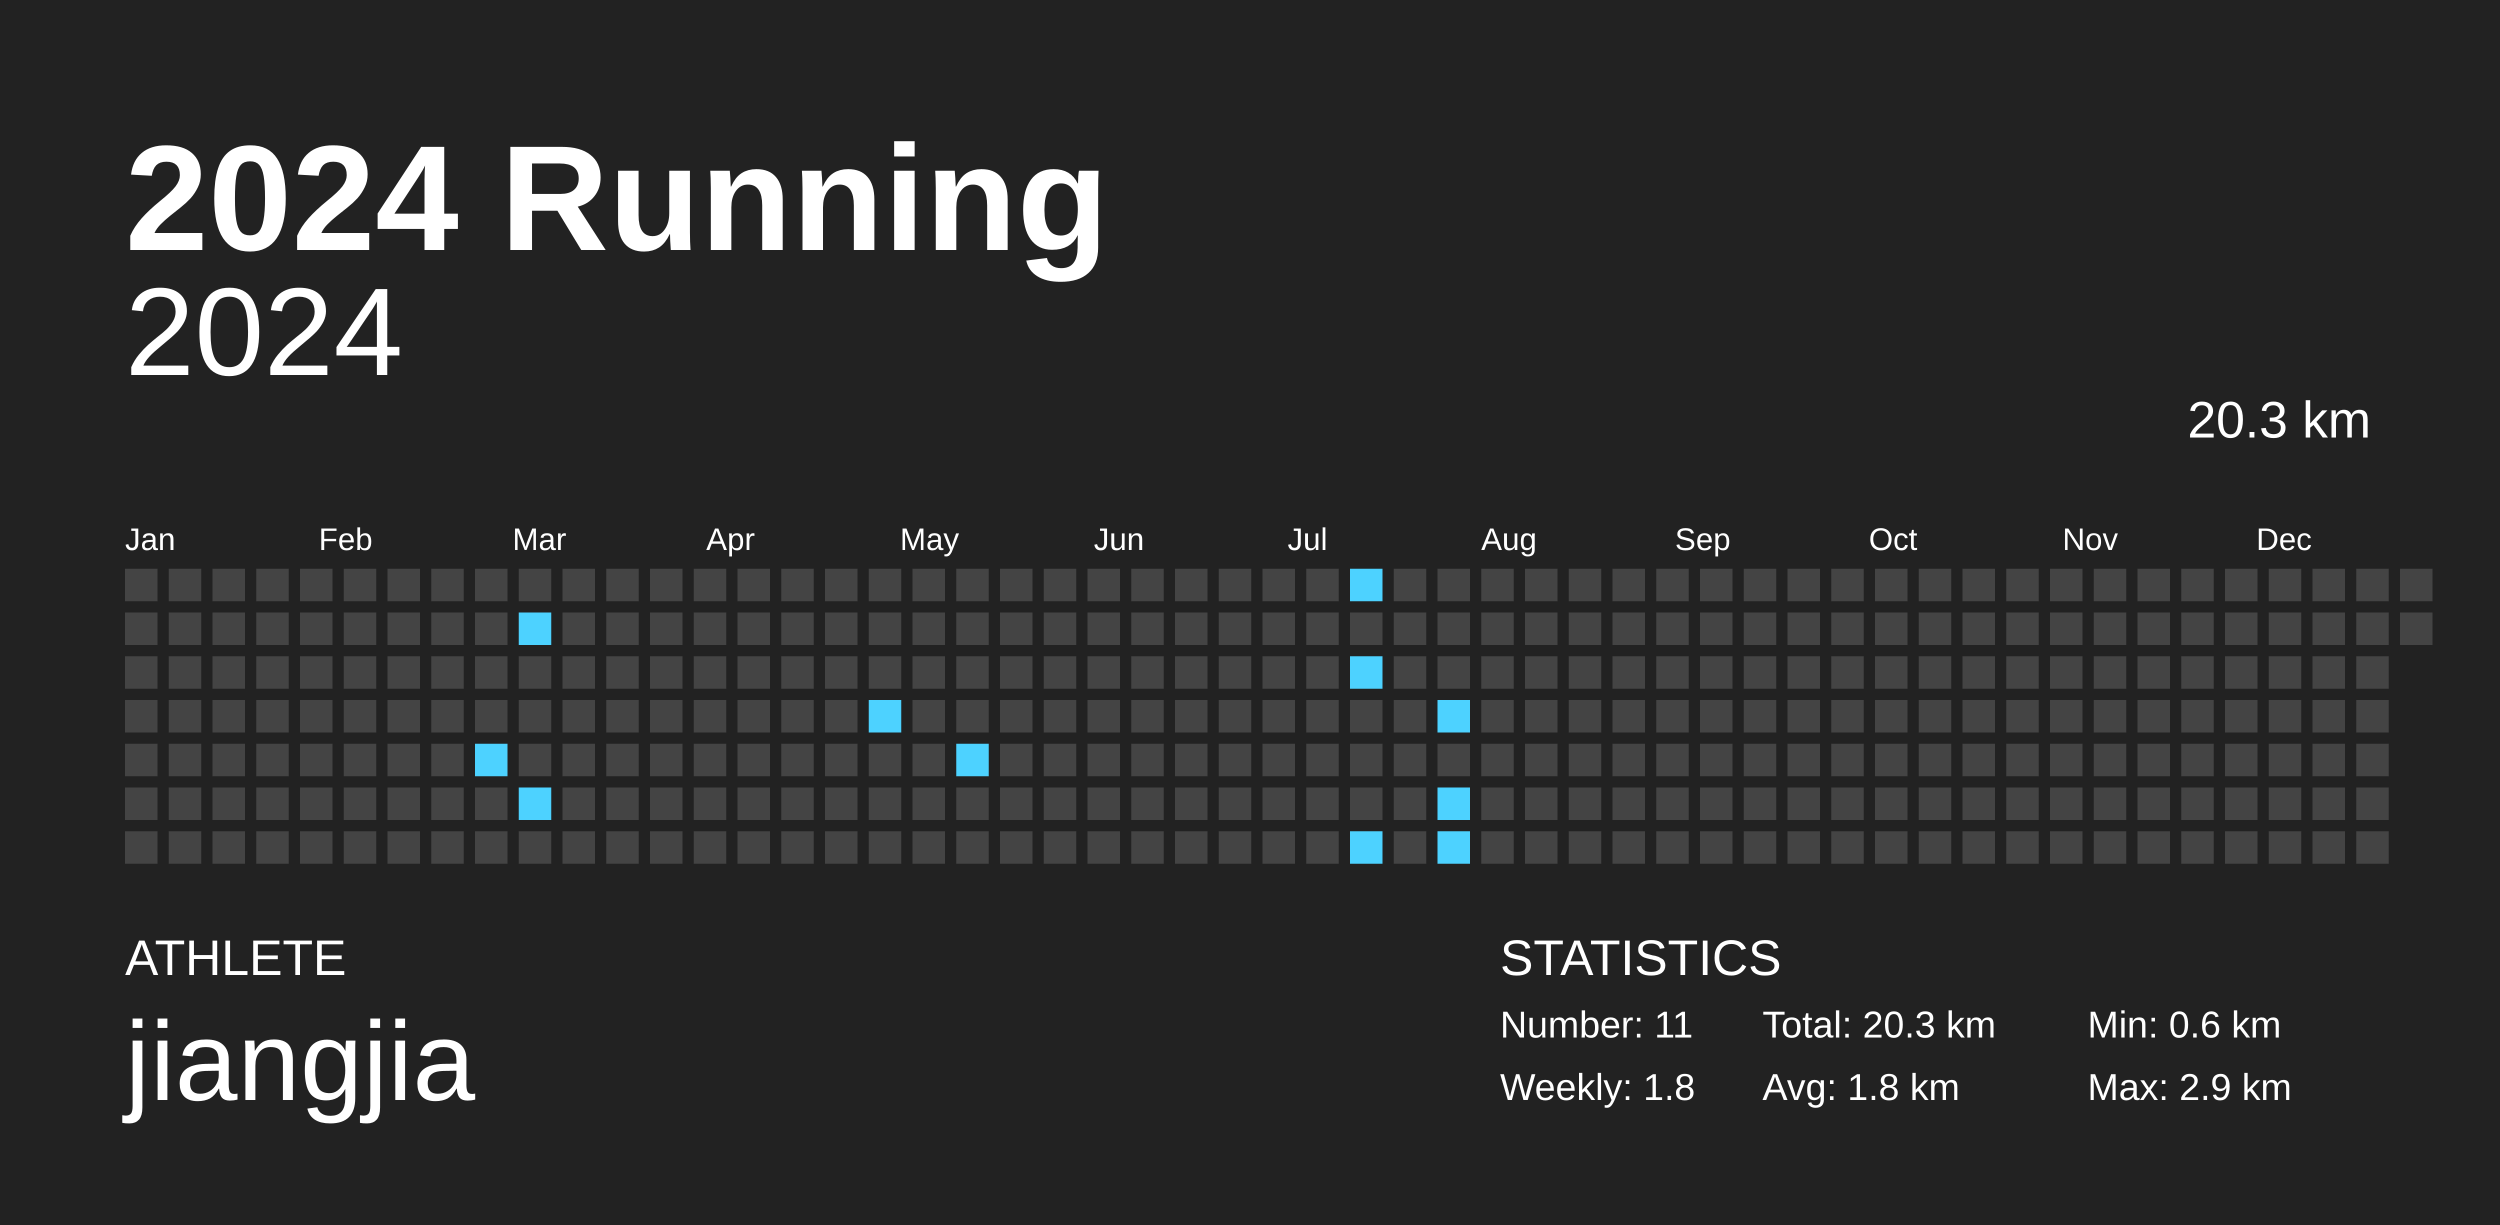
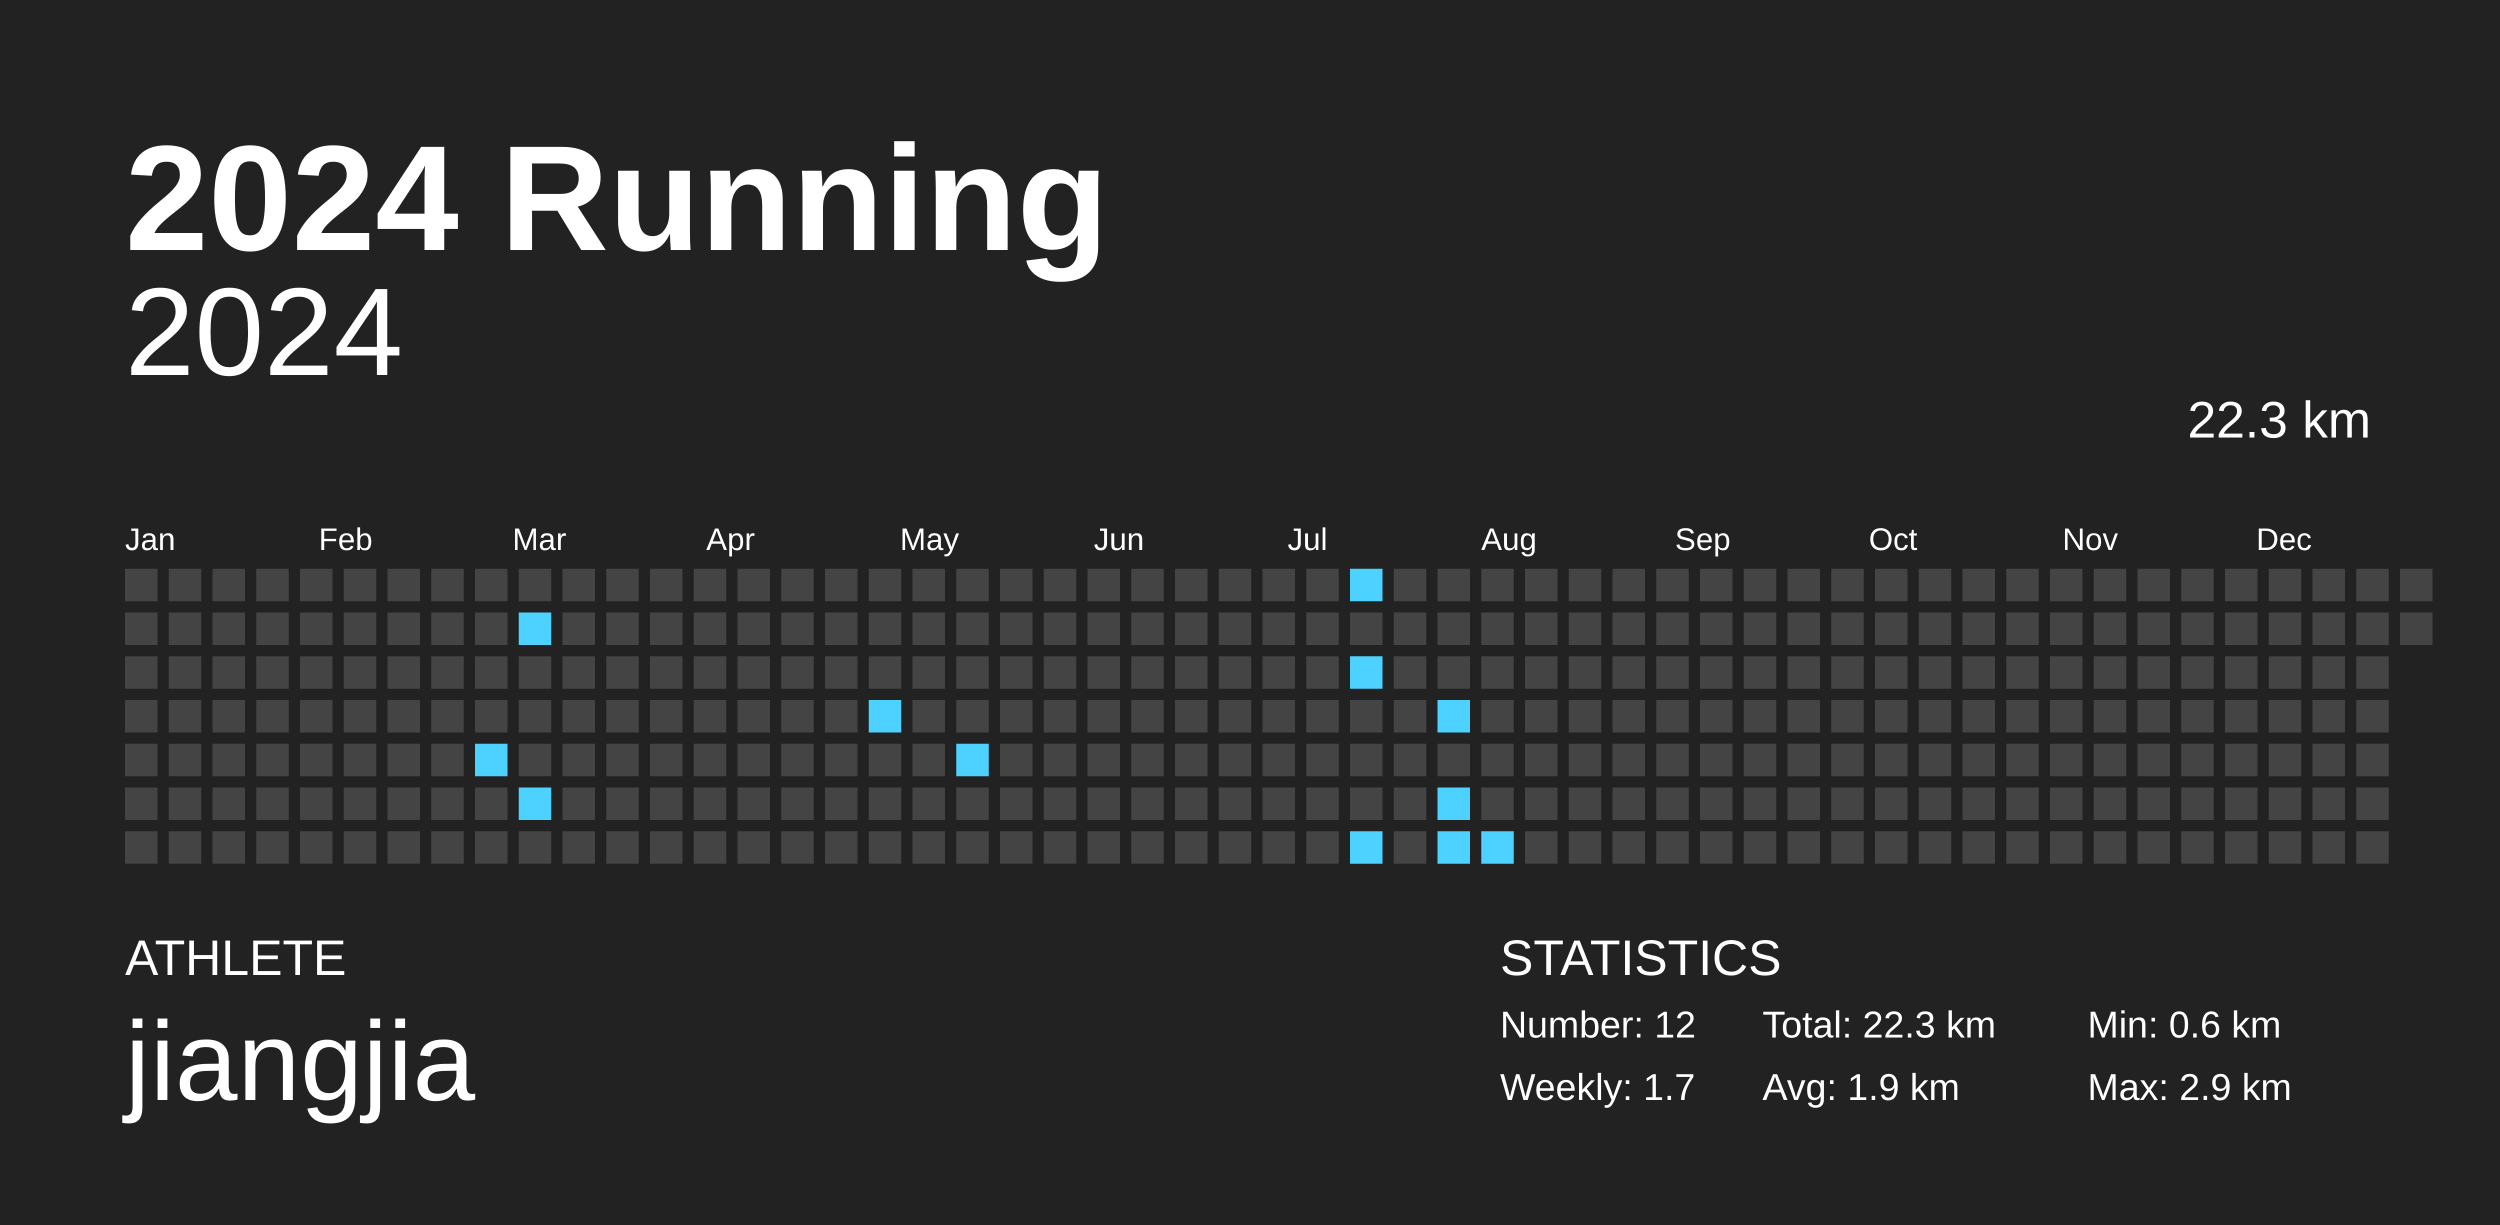
<svg xmlns="http://www.w3.org/2000/svg" baseProfile="full" height="98mm" version="1.1" viewBox="0,0,200,98" width="200mm">
  <defs />
  <rect fill="#222222" height="98" width="200" x="0" y="0" />
  <text fill="#FFFFFF" style="font-size:12px; font-family:Arial; font-weight:bold;" x="10" y="20">2024 Running</text>
  <text fill="#FFFFFF" style="font-size:4px; font-family:Arial" x="10" y="78">ATHLETE</text>
  <text fill="#FFFFFF" style="font-size:9px; font-family:Arial" x="10" y="88">jiangjia</text>
  <text fill="#FFFFFF" style="font-size:4px; font-family:Arial" x="120" y="78">STATISTICS</text>
-   <text fill="#FFFFFF" style="font-size:3px; font-family:Arial" x="120" y="83">Number: 11</text>
-   <text fill="#FFFFFF" style="font-size:3px; font-family:Arial" x="120" y="88">Weekly: 1.8</text>
-   <text fill="#FFFFFF" style="font-size:3px; font-family:Arial" x="141" y="83">Total: 20.3 km</text>
-   <text fill="#FFFFFF" style="font-size:3px; font-family:Arial" x="141" y="88">Avg: 1.8 km</text>
+   <text fill="#FFFFFF" style="font-size:3px; font-family:Arial" x="120" y="83">Number: 12</text>
+   <text fill="#FFFFFF" style="font-size:3px; font-family:Arial" x="120" y="88">Weekly: 1.7</text>
+   <text fill="#FFFFFF" style="font-size:3px; font-family:Arial" x="141" y="83">Total: 22.3 km</text>
+   <text fill="#FFFFFF" style="font-size:3px; font-family:Arial" x="141" y="88">Avg: 1.9 km</text>
  <text fill="#FFFFFF" style="font-size:3px; font-family:Arial" x="167" y="83">Min: 0.6 km</text>
  <text fill="#FFFFFF" style="font-size:3px; font-family:Arial" x="167" y="88">Max: 2.9 km</text>
  <text alignment-baseline="hanging" fill="#FFFFFF" style="font-size:10.0px; font-family:Arial;" x="10" y="30">2024</text>
-   <text alignment-baseline="hanging" fill="#FFFFFF" style="font-size:4.125px; font-family:Arial;" x="175" y="35">20.3 km</text>
+   <text alignment-baseline="hanging" fill="#FFFFFF" style="font-size:4.125px; font-family:Arial;" x="175" y="35">22.3 km</text>
  <text fill="#FFFFFF" style="font-size:2.5px; font-family:Arial" x="10.0" y="44">Jan</text>
  <text fill="#FFFFFF" style="font-size:2.5px; font-family:Arial" x="25.5" y="44">Feb</text>
  <text fill="#FFFFFF" style="font-size:2.5px; font-family:Arial" x="41.0" y="44">Mar</text>
  <text fill="#FFFFFF" style="font-size:2.5px; font-family:Arial" x="56.5" y="44">Apr</text>
  <text fill="#FFFFFF" style="font-size:2.5px; font-family:Arial" x="72.0" y="44">May</text>
  <text fill="#FFFFFF" style="font-size:2.5px; font-family:Arial" x="87.5" y="44">Jun</text>
  <text fill="#FFFFFF" style="font-size:2.5px; font-family:Arial" x="103.0" y="44">Jul</text>
  <text fill="#FFFFFF" style="font-size:2.5px; font-family:Arial" x="118.5" y="44">Aug</text>
  <text fill="#FFFFFF" style="font-size:2.5px; font-family:Arial" x="134.0" y="44">Sep</text>
  <text fill="#FFFFFF" style="font-size:2.5px; font-family:Arial" x="149.5" y="44">Oct</text>
  <text fill="#FFFFFF" style="font-size:2.5px; font-family:Arial" x="165.0" y="44">Nov</text>
  <text fill="#FFFFFF" style="font-size:2.5px; font-family:Arial" x="180.5" y="44">Dec</text>
  <rect fill="#444444" height="2.6" width="2.6" x="10.0" y="45.5" />
  <rect fill="#444444" height="2.6" width="2.6" x="10.0" y="49.0" />
  <rect fill="#444444" height="2.6" width="2.6" x="10.0" y="52.5" />
  <rect fill="#444444" height="2.6" width="2.6" x="10.0" y="56.0" />
  <rect fill="#444444" height="2.6" width="2.6" x="10.0" y="59.5" />
  <rect fill="#444444" height="2.6" width="2.6" x="10.0" y="63.0" />
  <rect fill="#444444" height="2.6" width="2.6" x="10.0" y="66.5" />
  <rect fill="#444444" height="2.6" width="2.6" x="13.5" y="45.5" />
  <rect fill="#444444" height="2.6" width="2.6" x="13.5" y="49.0" />
  <rect fill="#444444" height="2.6" width="2.6" x="13.5" y="52.5" />
  <rect fill="#444444" height="2.6" width="2.6" x="13.5" y="56.0" />
  <rect fill="#444444" height="2.6" width="2.6" x="13.5" y="59.5" />
  <rect fill="#444444" height="2.6" width="2.6" x="13.5" y="63.0" />
  <rect fill="#444444" height="2.6" width="2.6" x="13.5" y="66.5" />
  <rect fill="#444444" height="2.6" width="2.6" x="17.0" y="45.5" />
  <rect fill="#444444" height="2.6" width="2.6" x="17.0" y="49.0" />
  <rect fill="#444444" height="2.6" width="2.6" x="17.0" y="52.5" />
  <rect fill="#444444" height="2.6" width="2.6" x="17.0" y="56.0" />
  <rect fill="#444444" height="2.6" width="2.6" x="17.0" y="59.5" />
  <rect fill="#444444" height="2.6" width="2.6" x="17.0" y="63.0" />
  <rect fill="#444444" height="2.6" width="2.6" x="17.0" y="66.5" />
  <rect fill="#444444" height="2.6" width="2.6" x="20.5" y="45.5" />
  <rect fill="#444444" height="2.6" width="2.6" x="20.5" y="49.0" />
  <rect fill="#444444" height="2.6" width="2.6" x="20.5" y="52.5" />
  <rect fill="#444444" height="2.6" width="2.6" x="20.5" y="56.0" />
  <rect fill="#444444" height="2.6" width="2.6" x="20.5" y="59.5" />
  <rect fill="#444444" height="2.6" width="2.6" x="20.5" y="63.0" />
  <rect fill="#444444" height="2.6" width="2.6" x="20.5" y="66.5" />
  <rect fill="#444444" height="2.6" width="2.6" x="24.0" y="45.5" />
  <rect fill="#444444" height="2.6" width="2.6" x="24.0" y="49.0" />
  <rect fill="#444444" height="2.6" width="2.6" x="24.0" y="52.5" />
  <rect fill="#444444" height="2.6" width="2.6" x="24.0" y="56.0" />
  <rect fill="#444444" height="2.6" width="2.6" x="24.0" y="59.5" />
  <rect fill="#444444" height="2.6" width="2.6" x="24.0" y="63.0" />
  <rect fill="#444444" height="2.6" width="2.6" x="24.0" y="66.5" />
  <rect fill="#444444" height="2.6" width="2.6" x="27.5" y="45.5" />
  <rect fill="#444444" height="2.6" width="2.6" x="27.5" y="49.0" />
  <rect fill="#444444" height="2.6" width="2.6" x="27.5" y="52.5" />
  <rect fill="#444444" height="2.6" width="2.6" x="27.5" y="56.0" />
  <rect fill="#444444" height="2.6" width="2.6" x="27.5" y="59.5" />
  <rect fill="#444444" height="2.6" width="2.6" x="27.5" y="63.0" />
  <rect fill="#444444" height="2.6" width="2.6" x="27.5" y="66.5" />
  <rect fill="#444444" height="2.6" width="2.6" x="31.0" y="45.5" />
  <rect fill="#444444" height="2.6" width="2.6" x="31.0" y="49.0" />
  <rect fill="#444444" height="2.6" width="2.6" x="31.0" y="52.5" />
  <rect fill="#444444" height="2.6" width="2.6" x="31.0" y="56.0" />
  <rect fill="#444444" height="2.6" width="2.6" x="31.0" y="59.5" />
  <rect fill="#444444" height="2.6" width="2.6" x="31.0" y="63.0" />
  <rect fill="#444444" height="2.6" width="2.6" x="31.0" y="66.5" />
  <rect fill="#444444" height="2.6" width="2.6" x="34.5" y="45.5" />
  <rect fill="#444444" height="2.6" width="2.6" x="34.5" y="49.0" />
  <rect fill="#444444" height="2.6" width="2.6" x="34.5" y="52.5" />
  <rect fill="#444444" height="2.6" width="2.6" x="34.5" y="56.0" />
  <rect fill="#444444" height="2.6" width="2.6" x="34.5" y="59.5" />
  <rect fill="#444444" height="2.6" width="2.6" x="34.5" y="63.0" />
  <rect fill="#444444" height="2.6" width="2.6" x="34.5" y="66.5" />
  <rect fill="#444444" height="2.6" width="2.6" x="38.0" y="45.5" />
  <rect fill="#444444" height="2.6" width="2.6" x="38.0" y="49.0" />
  <rect fill="#444444" height="2.6" width="2.6" x="38.0" y="52.5" />
  <rect fill="#444444" height="2.6" width="2.6" x="38.0" y="56.0" />
  <rect fill="#4dd2ff" height="2.6" width="2.6" x="38.0" y="59.5" />
  <rect fill="#444444" height="2.6" width="2.6" x="38.0" y="63.0" />
  <rect fill="#444444" height="2.6" width="2.6" x="38.0" y="66.5" />
  <rect fill="#444444" height="2.6" width="2.6" x="41.5" y="45.5" />
  <rect fill="#4dd2ff" height="2.6" width="2.6" x="41.5" y="49.0" />
  <rect fill="#444444" height="2.6" width="2.6" x="41.5" y="52.5" />
  <rect fill="#444444" height="2.6" width="2.6" x="41.5" y="56.0" />
  <rect fill="#444444" height="2.6" width="2.6" x="41.5" y="59.5" />
  <rect fill="#4dd2ff" height="2.6" width="2.6" x="41.5" y="63.0" />
  <rect fill="#444444" height="2.6" width="2.6" x="41.5" y="66.5" />
  <rect fill="#444444" height="2.6" width="2.6" x="45.0" y="45.5" />
  <rect fill="#444444" height="2.6" width="2.6" x="45.0" y="49.0" />
  <rect fill="#444444" height="2.6" width="2.6" x="45.0" y="52.5" />
  <rect fill="#444444" height="2.6" width="2.6" x="45.0" y="56.0" />
  <rect fill="#444444" height="2.6" width="2.6" x="45.0" y="59.5" />
  <rect fill="#444444" height="2.6" width="2.6" x="45.0" y="63.0" />
  <rect fill="#444444" height="2.6" width="2.6" x="45.0" y="66.5" />
  <rect fill="#444444" height="2.6" width="2.6" x="48.5" y="45.5" />
  <rect fill="#444444" height="2.6" width="2.6" x="48.5" y="49.0" />
  <rect fill="#444444" height="2.6" width="2.6" x="48.5" y="52.5" />
  <rect fill="#444444" height="2.6" width="2.6" x="48.5" y="56.0" />
  <rect fill="#444444" height="2.6" width="2.6" x="48.5" y="59.5" />
  <rect fill="#444444" height="2.6" width="2.6" x="48.5" y="63.0" />
  <rect fill="#444444" height="2.6" width="2.6" x="48.5" y="66.5" />
  <rect fill="#444444" height="2.6" width="2.6" x="52.0" y="45.5" />
  <rect fill="#444444" height="2.6" width="2.6" x="52.0" y="49.0" />
  <rect fill="#444444" height="2.6" width="2.6" x="52.0" y="52.5" />
  <rect fill="#444444" height="2.6" width="2.6" x="52.0" y="56.0" />
  <rect fill="#444444" height="2.6" width="2.6" x="52.0" y="59.5" />
  <rect fill="#444444" height="2.6" width="2.6" x="52.0" y="63.0" />
  <rect fill="#444444" height="2.6" width="2.6" x="52.0" y="66.5" />
  <rect fill="#444444" height="2.6" width="2.6" x="55.5" y="45.5" />
  <rect fill="#444444" height="2.6" width="2.6" x="55.5" y="49.0" />
  <rect fill="#444444" height="2.6" width="2.6" x="55.5" y="52.5" />
  <rect fill="#444444" height="2.6" width="2.6" x="55.5" y="56.0" />
  <rect fill="#444444" height="2.6" width="2.6" x="55.5" y="59.5" />
  <rect fill="#444444" height="2.6" width="2.6" x="55.5" y="63.0" />
  <rect fill="#444444" height="2.6" width="2.6" x="55.5" y="66.5" />
  <rect fill="#444444" height="2.6" width="2.6" x="59.0" y="45.5" />
  <rect fill="#444444" height="2.6" width="2.6" x="59.0" y="49.0" />
  <rect fill="#444444" height="2.6" width="2.6" x="59.0" y="52.5" />
  <rect fill="#444444" height="2.6" width="2.6" x="59.0" y="56.0" />
  <rect fill="#444444" height="2.6" width="2.6" x="59.0" y="59.5" />
  <rect fill="#444444" height="2.6" width="2.6" x="59.0" y="63.0" />
  <rect fill="#444444" height="2.6" width="2.6" x="59.0" y="66.5" />
  <rect fill="#444444" height="2.6" width="2.6" x="62.5" y="45.5" />
  <rect fill="#444444" height="2.6" width="2.6" x="62.5" y="49.0" />
  <rect fill="#444444" height="2.6" width="2.6" x="62.5" y="52.5" />
  <rect fill="#444444" height="2.6" width="2.6" x="62.5" y="56.0" />
  <rect fill="#444444" height="2.6" width="2.6" x="62.5" y="59.5" />
  <rect fill="#444444" height="2.6" width="2.6" x="62.5" y="63.0" />
  <rect fill="#444444" height="2.6" width="2.6" x="62.5" y="66.5" />
  <rect fill="#444444" height="2.6" width="2.6" x="66.0" y="45.5" />
  <rect fill="#444444" height="2.6" width="2.6" x="66.0" y="49.0" />
  <rect fill="#444444" height="2.6" width="2.6" x="66.0" y="52.5" />
  <rect fill="#444444" height="2.6" width="2.6" x="66.0" y="56.0" />
  <rect fill="#444444" height="2.6" width="2.6" x="66.0" y="59.5" />
  <rect fill="#444444" height="2.6" width="2.6" x="66.0" y="63.0" />
  <rect fill="#444444" height="2.6" width="2.6" x="66.0" y="66.5" />
  <rect fill="#444444" height="2.6" width="2.6" x="69.5" y="45.5" />
  <rect fill="#444444" height="2.6" width="2.6" x="69.5" y="49.0" />
  <rect fill="#444444" height="2.6" width="2.6" x="69.5" y="52.5" />
  <rect fill="#4dd2ff" height="2.6" width="2.6" x="69.5" y="56.0" />
  <rect fill="#444444" height="2.6" width="2.6" x="69.5" y="59.5" />
  <rect fill="#444444" height="2.6" width="2.6" x="69.5" y="63.0" />
  <rect fill="#444444" height="2.6" width="2.6" x="69.5" y="66.5" />
  <rect fill="#444444" height="2.6" width="2.6" x="73.0" y="45.5" />
  <rect fill="#444444" height="2.6" width="2.6" x="73.0" y="49.0" />
  <rect fill="#444444" height="2.6" width="2.6" x="73.0" y="52.5" />
  <rect fill="#444444" height="2.6" width="2.6" x="73.0" y="56.0" />
  <rect fill="#444444" height="2.6" width="2.6" x="73.0" y="59.5" />
  <rect fill="#444444" height="2.6" width="2.6" x="73.0" y="63.0" />
  <rect fill="#444444" height="2.6" width="2.6" x="73.0" y="66.5" />
  <rect fill="#444444" height="2.6" width="2.6" x="76.5" y="45.5" />
  <rect fill="#444444" height="2.6" width="2.6" x="76.5" y="49.0" />
  <rect fill="#444444" height="2.6" width="2.6" x="76.5" y="52.5" />
  <rect fill="#444444" height="2.6" width="2.6" x="76.5" y="56.0" />
  <rect fill="#4dd2ff" height="2.6" width="2.6" x="76.5" y="59.5" />
  <rect fill="#444444" height="2.6" width="2.6" x="76.5" y="63.0" />
  <rect fill="#444444" height="2.6" width="2.6" x="76.5" y="66.5" />
  <rect fill="#444444" height="2.6" width="2.6" x="80.0" y="45.5" />
  <rect fill="#444444" height="2.6" width="2.6" x="80.0" y="49.0" />
  <rect fill="#444444" height="2.6" width="2.6" x="80.0" y="52.5" />
  <rect fill="#444444" height="2.6" width="2.6" x="80.0" y="56.0" />
  <rect fill="#444444" height="2.6" width="2.6" x="80.0" y="59.5" />
  <rect fill="#444444" height="2.6" width="2.6" x="80.0" y="63.0" />
  <rect fill="#444444" height="2.6" width="2.6" x="80.0" y="66.5" />
  <rect fill="#444444" height="2.6" width="2.6" x="83.5" y="45.5" />
  <rect fill="#444444" height="2.6" width="2.6" x="83.5" y="49.0" />
  <rect fill="#444444" height="2.6" width="2.6" x="83.5" y="52.5" />
  <rect fill="#444444" height="2.6" width="2.6" x="83.5" y="56.0" />
  <rect fill="#444444" height="2.6" width="2.6" x="83.5" y="59.5" />
  <rect fill="#444444" height="2.6" width="2.6" x="83.5" y="63.0" />
  <rect fill="#444444" height="2.6" width="2.6" x="83.5" y="66.5" />
  <rect fill="#444444" height="2.6" width="2.6" x="87.0" y="45.5" />
  <rect fill="#444444" height="2.6" width="2.6" x="87.0" y="49.0" />
  <rect fill="#444444" height="2.6" width="2.6" x="87.0" y="52.5" />
  <rect fill="#444444" height="2.6" width="2.6" x="87.0" y="56.0" />
  <rect fill="#444444" height="2.6" width="2.6" x="87.0" y="59.5" />
  <rect fill="#444444" height="2.6" width="2.6" x="87.0" y="63.0" />
  <rect fill="#444444" height="2.6" width="2.6" x="87.0" y="66.5" />
  <rect fill="#444444" height="2.6" width="2.6" x="90.5" y="45.5" />
  <rect fill="#444444" height="2.6" width="2.6" x="90.5" y="49.0" />
  <rect fill="#444444" height="2.6" width="2.6" x="90.5" y="52.5" />
  <rect fill="#444444" height="2.6" width="2.6" x="90.5" y="56.0" />
  <rect fill="#444444" height="2.6" width="2.6" x="90.5" y="59.5" />
  <rect fill="#444444" height="2.6" width="2.6" x="90.5" y="63.0" />
  <rect fill="#444444" height="2.6" width="2.6" x="90.5" y="66.5" />
  <rect fill="#444444" height="2.6" width="2.6" x="94.0" y="45.5" />
  <rect fill="#444444" height="2.6" width="2.6" x="94.0" y="49.0" />
  <rect fill="#444444" height="2.6" width="2.6" x="94.0" y="52.5" />
  <rect fill="#444444" height="2.6" width="2.6" x="94.0" y="56.0" />
  <rect fill="#444444" height="2.6" width="2.6" x="94.0" y="59.5" />
  <rect fill="#444444" height="2.6" width="2.6" x="94.0" y="63.0" />
  <rect fill="#444444" height="2.6" width="2.6" x="94.0" y="66.5" />
  <rect fill="#444444" height="2.6" width="2.6" x="97.5" y="45.5" />
  <rect fill="#444444" height="2.6" width="2.6" x="97.5" y="49.0" />
  <rect fill="#444444" height="2.6" width="2.6" x="97.5" y="52.5" />
  <rect fill="#444444" height="2.6" width="2.6" x="97.5" y="56.0" />
  <rect fill="#444444" height="2.6" width="2.6" x="97.5" y="59.5" />
  <rect fill="#444444" height="2.6" width="2.6" x="97.5" y="63.0" />
  <rect fill="#444444" height="2.6" width="2.6" x="97.5" y="66.5" />
  <rect fill="#444444" height="2.6" width="2.6" x="101.0" y="45.5" />
  <rect fill="#444444" height="2.6" width="2.6" x="101.0" y="49.0" />
  <rect fill="#444444" height="2.6" width="2.6" x="101.0" y="52.5" />
  <rect fill="#444444" height="2.6" width="2.6" x="101.0" y="56.0" />
  <rect fill="#444444" height="2.6" width="2.6" x="101.0" y="59.5" />
  <rect fill="#444444" height="2.6" width="2.6" x="101.0" y="63.0" />
  <rect fill="#444444" height="2.6" width="2.6" x="101.0" y="66.5" />
  <rect fill="#444444" height="2.6" width="2.6" x="104.5" y="45.5" />
  <rect fill="#444444" height="2.6" width="2.6" x="104.5" y="49.0" />
  <rect fill="#444444" height="2.6" width="2.6" x="104.5" y="52.5" />
  <rect fill="#444444" height="2.6" width="2.6" x="104.5" y="56.0" />
  <rect fill="#444444" height="2.6" width="2.6" x="104.5" y="59.5" />
  <rect fill="#444444" height="2.6" width="2.6" x="104.5" y="63.0" />
  <rect fill="#444444" height="2.6" width="2.6" x="104.5" y="66.5" />
  <rect fill="#4dd2ff" height="2.6" width="2.6" x="108.0" y="45.5" />
  <rect fill="#444444" height="2.6" width="2.6" x="108.0" y="49.0" />
  <rect fill="#4dd2ff" height="2.6" width="2.6" x="108.0" y="52.5" />
  <rect fill="#444444" height="2.6" width="2.6" x="108.0" y="56.0" />
  <rect fill="#444444" height="2.6" width="2.6" x="108.0" y="59.5" />
  <rect fill="#444444" height="2.6" width="2.6" x="108.0" y="63.0" />
  <rect fill="#4dd2ff" height="2.6" width="2.6" x="108.0" y="66.5" />
  <rect fill="#444444" height="2.6" width="2.6" x="111.5" y="45.5" />
  <rect fill="#444444" height="2.6" width="2.6" x="111.5" y="49.0" />
  <rect fill="#444444" height="2.6" width="2.6" x="111.5" y="52.5" />
  <rect fill="#444444" height="2.6" width="2.6" x="111.5" y="56.0" />
  <rect fill="#444444" height="2.6" width="2.6" x="111.5" y="59.5" />
  <rect fill="#444444" height="2.6" width="2.6" x="111.5" y="63.0" />
  <rect fill="#444444" height="2.6" width="2.6" x="111.5" y="66.5" />
  <rect fill="#444444" height="2.6" width="2.6" x="115.0" y="45.5" />
  <rect fill="#444444" height="2.6" width="2.6" x="115.0" y="49.0" />
  <rect fill="#444444" height="2.6" width="2.6" x="115.0" y="52.5" />
  <rect fill="#4dd2ff" height="2.6" width="2.6" x="115.0" y="56.0" />
  <rect fill="#444444" height="2.6" width="2.6" x="115.0" y="59.5" />
  <rect fill="#4dd2ff" height="2.6" width="2.6" x="115.0" y="63.0" />
  <rect fill="#4dd2ff" height="2.6" width="2.6" x="115.0" y="66.5" />
  <rect fill="#444444" height="2.6" width="2.6" x="118.5" y="45.5" />
  <rect fill="#444444" height="2.6" width="2.6" x="118.5" y="49.0" />
  <rect fill="#444444" height="2.6" width="2.6" x="118.5" y="52.5" />
  <rect fill="#444444" height="2.6" width="2.6" x="118.5" y="56.0" />
  <rect fill="#444444" height="2.6" width="2.6" x="118.5" y="59.5" />
  <rect fill="#444444" height="2.6" width="2.6" x="118.5" y="63.0" />
-   <rect fill="#444444" height="2.6" width="2.6" x="118.5" y="66.5" />
+   <rect fill="#4dd2ff" height="2.6" width="2.6" x="118.5" y="66.5" />
  <rect fill="#444444" height="2.6" width="2.6" x="122.0" y="45.5" />
  <rect fill="#444444" height="2.6" width="2.6" x="122.0" y="49.0" />
  <rect fill="#444444" height="2.6" width="2.6" x="122.0" y="52.5" />
  <rect fill="#444444" height="2.6" width="2.6" x="122.0" y="56.0" />
  <rect fill="#444444" height="2.6" width="2.6" x="122.0" y="59.5" />
  <rect fill="#444444" height="2.6" width="2.6" x="122.0" y="63.0" />
  <rect fill="#444444" height="2.6" width="2.6" x="122.0" y="66.5" />
  <rect fill="#444444" height="2.6" width="2.6" x="125.5" y="45.5" />
  <rect fill="#444444" height="2.6" width="2.6" x="125.5" y="49.0" />
  <rect fill="#444444" height="2.6" width="2.6" x="125.5" y="52.5" />
  <rect fill="#444444" height="2.6" width="2.6" x="125.5" y="56.0" />
  <rect fill="#444444" height="2.6" width="2.6" x="125.5" y="59.5" />
  <rect fill="#444444" height="2.6" width="2.6" x="125.5" y="63.0" />
  <rect fill="#444444" height="2.6" width="2.6" x="125.5" y="66.5" />
  <rect fill="#444444" height="2.6" width="2.6" x="129.0" y="45.5" />
  <rect fill="#444444" height="2.6" width="2.6" x="129.0" y="49.0" />
  <rect fill="#444444" height="2.6" width="2.6" x="129.0" y="52.5" />
  <rect fill="#444444" height="2.6" width="2.6" x="129.0" y="56.0" />
  <rect fill="#444444" height="2.6" width="2.6" x="129.0" y="59.5" />
  <rect fill="#444444" height="2.6" width="2.6" x="129.0" y="63.0" />
  <rect fill="#444444" height="2.6" width="2.6" x="129.0" y="66.5" />
  <rect fill="#444444" height="2.6" width="2.6" x="132.5" y="45.5" />
  <rect fill="#444444" height="2.6" width="2.6" x="132.5" y="49.0" />
  <rect fill="#444444" height="2.6" width="2.6" x="132.5" y="52.5" />
  <rect fill="#444444" height="2.6" width="2.6" x="132.5" y="56.0" />
  <rect fill="#444444" height="2.6" width="2.6" x="132.5" y="59.5" />
  <rect fill="#444444" height="2.6" width="2.6" x="132.5" y="63.0" />
  <rect fill="#444444" height="2.6" width="2.6" x="132.5" y="66.5" />
  <rect fill="#444444" height="2.6" width="2.6" x="136.0" y="45.5" />
  <rect fill="#444444" height="2.6" width="2.6" x="136.0" y="49.0" />
  <rect fill="#444444" height="2.6" width="2.6" x="136.0" y="52.5" />
  <rect fill="#444444" height="2.6" width="2.6" x="136.0" y="56.0" />
  <rect fill="#444444" height="2.6" width="2.6" x="136.0" y="59.5" />
  <rect fill="#444444" height="2.6" width="2.6" x="136.0" y="63.0" />
  <rect fill="#444444" height="2.6" width="2.6" x="136.0" y="66.5" />
  <rect fill="#444444" height="2.6" width="2.6" x="139.5" y="45.5" />
  <rect fill="#444444" height="2.6" width="2.6" x="139.5" y="49.0" />
  <rect fill="#444444" height="2.6" width="2.6" x="139.5" y="52.5" />
  <rect fill="#444444" height="2.6" width="2.6" x="139.5" y="56.0" />
  <rect fill="#444444" height="2.6" width="2.6" x="139.5" y="59.5" />
  <rect fill="#444444" height="2.6" width="2.6" x="139.5" y="63.0" />
  <rect fill="#444444" height="2.6" width="2.6" x="139.5" y="66.5" />
  <rect fill="#444444" height="2.6" width="2.6" x="143.0" y="45.5" />
  <rect fill="#444444" height="2.6" width="2.6" x="143.0" y="49.0" />
  <rect fill="#444444" height="2.6" width="2.6" x="143.0" y="52.5" />
  <rect fill="#444444" height="2.6" width="2.6" x="143.0" y="56.0" />
  <rect fill="#444444" height="2.6" width="2.6" x="143.0" y="59.5" />
  <rect fill="#444444" height="2.6" width="2.6" x="143.0" y="63.0" />
  <rect fill="#444444" height="2.6" width="2.6" x="143.0" y="66.5" />
  <rect fill="#444444" height="2.6" width="2.6" x="146.5" y="45.5" />
  <rect fill="#444444" height="2.6" width="2.6" x="146.5" y="49.0" />
  <rect fill="#444444" height="2.6" width="2.6" x="146.5" y="52.5" />
  <rect fill="#444444" height="2.6" width="2.6" x="146.5" y="56.0" />
  <rect fill="#444444" height="2.6" width="2.6" x="146.5" y="59.5" />
  <rect fill="#444444" height="2.6" width="2.6" x="146.5" y="63.0" />
  <rect fill="#444444" height="2.6" width="2.6" x="146.5" y="66.5" />
  <rect fill="#444444" height="2.6" width="2.6" x="150.0" y="45.5" />
  <rect fill="#444444" height="2.6" width="2.6" x="150.0" y="49.0" />
  <rect fill="#444444" height="2.6" width="2.6" x="150.0" y="52.5" />
  <rect fill="#444444" height="2.6" width="2.6" x="150.0" y="56.0" />
  <rect fill="#444444" height="2.6" width="2.6" x="150.0" y="59.5" />
  <rect fill="#444444" height="2.6" width="2.6" x="150.0" y="63.0" />
  <rect fill="#444444" height="2.6" width="2.6" x="150.0" y="66.5" />
  <rect fill="#444444" height="2.6" width="2.6" x="153.5" y="45.5" />
  <rect fill="#444444" height="2.6" width="2.6" x="153.5" y="49.0" />
  <rect fill="#444444" height="2.6" width="2.6" x="153.5" y="52.5" />
  <rect fill="#444444" height="2.6" width="2.6" x="153.5" y="56.0" />
  <rect fill="#444444" height="2.6" width="2.6" x="153.5" y="59.5" />
  <rect fill="#444444" height="2.6" width="2.6" x="153.5" y="63.0" />
  <rect fill="#444444" height="2.6" width="2.6" x="153.5" y="66.5" />
  <rect fill="#444444" height="2.6" width="2.6" x="157.0" y="45.5" />
  <rect fill="#444444" height="2.6" width="2.6" x="157.0" y="49.0" />
  <rect fill="#444444" height="2.6" width="2.6" x="157.0" y="52.5" />
  <rect fill="#444444" height="2.6" width="2.6" x="157.0" y="56.0" />
  <rect fill="#444444" height="2.6" width="2.6" x="157.0" y="59.5" />
  <rect fill="#444444" height="2.6" width="2.6" x="157.0" y="63.0" />
  <rect fill="#444444" height="2.6" width="2.6" x="157.0" y="66.5" />
  <rect fill="#444444" height="2.6" width="2.6" x="160.5" y="45.5" />
  <rect fill="#444444" height="2.6" width="2.6" x="160.5" y="49.0" />
  <rect fill="#444444" height="2.6" width="2.6" x="160.5" y="52.5" />
  <rect fill="#444444" height="2.6" width="2.6" x="160.5" y="56.0" />
  <rect fill="#444444" height="2.6" width="2.6" x="160.5" y="59.5" />
  <rect fill="#444444" height="2.6" width="2.6" x="160.5" y="63.0" />
  <rect fill="#444444" height="2.6" width="2.6" x="160.5" y="66.5" />
  <rect fill="#444444" height="2.6" width="2.6" x="164.0" y="45.5" />
  <rect fill="#444444" height="2.6" width="2.6" x="164.0" y="49.0" />
  <rect fill="#444444" height="2.6" width="2.6" x="164.0" y="52.5" />
  <rect fill="#444444" height="2.6" width="2.6" x="164.0" y="56.0" />
  <rect fill="#444444" height="2.6" width="2.6" x="164.0" y="59.5" />
  <rect fill="#444444" height="2.6" width="2.6" x="164.0" y="63.0" />
  <rect fill="#444444" height="2.6" width="2.6" x="164.0" y="66.5" />
  <rect fill="#444444" height="2.6" width="2.6" x="167.5" y="45.5" />
  <rect fill="#444444" height="2.6" width="2.6" x="167.5" y="49.0" />
  <rect fill="#444444" height="2.6" width="2.6" x="167.5" y="52.5" />
  <rect fill="#444444" height="2.6" width="2.6" x="167.5" y="56.0" />
  <rect fill="#444444" height="2.6" width="2.6" x="167.5" y="59.5" />
  <rect fill="#444444" height="2.6" width="2.6" x="167.5" y="63.0" />
  <rect fill="#444444" height="2.6" width="2.6" x="167.5" y="66.5" />
  <rect fill="#444444" height="2.6" width="2.6" x="171.0" y="45.5" />
  <rect fill="#444444" height="2.6" width="2.6" x="171.0" y="49.0" />
  <rect fill="#444444" height="2.6" width="2.6" x="171.0" y="52.5" />
  <rect fill="#444444" height="2.6" width="2.6" x="171.0" y="56.0" />
  <rect fill="#444444" height="2.6" width="2.6" x="171.0" y="59.5" />
  <rect fill="#444444" height="2.6" width="2.6" x="171.0" y="63.0" />
  <rect fill="#444444" height="2.6" width="2.6" x="171.0" y="66.5" />
  <rect fill="#444444" height="2.6" width="2.6" x="174.5" y="45.5" />
  <rect fill="#444444" height="2.6" width="2.6" x="174.5" y="49.0" />
  <rect fill="#444444" height="2.6" width="2.6" x="174.5" y="52.5" />
  <rect fill="#444444" height="2.6" width="2.6" x="174.5" y="56.0" />
  <rect fill="#444444" height="2.6" width="2.6" x="174.5" y="59.5" />
  <rect fill="#444444" height="2.6" width="2.6" x="174.5" y="63.0" />
  <rect fill="#444444" height="2.6" width="2.6" x="174.5" y="66.5" />
  <rect fill="#444444" height="2.6" width="2.6" x="178.0" y="45.5" />
  <rect fill="#444444" height="2.6" width="2.6" x="178.0" y="49.0" />
  <rect fill="#444444" height="2.6" width="2.6" x="178.0" y="52.5" />
  <rect fill="#444444" height="2.6" width="2.6" x="178.0" y="56.0" />
  <rect fill="#444444" height="2.6" width="2.6" x="178.0" y="59.5" />
  <rect fill="#444444" height="2.6" width="2.6" x="178.0" y="63.0" />
  <rect fill="#444444" height="2.6" width="2.6" x="178.0" y="66.5" />
  <rect fill="#444444" height="2.6" width="2.6" x="181.5" y="45.5" />
  <rect fill="#444444" height="2.6" width="2.6" x="181.5" y="49.0" />
  <rect fill="#444444" height="2.6" width="2.6" x="181.5" y="52.5" />
  <rect fill="#444444" height="2.6" width="2.6" x="181.5" y="56.0" />
  <rect fill="#444444" height="2.6" width="2.6" x="181.5" y="59.5" />
  <rect fill="#444444" height="2.6" width="2.6" x="181.5" y="63.0" />
  <rect fill="#444444" height="2.6" width="2.6" x="181.5" y="66.5" />
  <rect fill="#444444" height="2.6" width="2.6" x="185.0" y="45.5" />
  <rect fill="#444444" height="2.6" width="2.6" x="185.0" y="49.0" />
  <rect fill="#444444" height="2.6" width="2.6" x="185.0" y="52.5" />
  <rect fill="#444444" height="2.6" width="2.6" x="185.0" y="56.0" />
  <rect fill="#444444" height="2.6" width="2.6" x="185.0" y="59.5" />
  <rect fill="#444444" height="2.6" width="2.6" x="185.0" y="63.0" />
  <rect fill="#444444" height="2.6" width="2.6" x="185.0" y="66.5" />
  <rect fill="#444444" height="2.6" width="2.6" x="188.5" y="45.5" />
  <rect fill="#444444" height="2.6" width="2.6" x="188.5" y="49.0" />
  <rect fill="#444444" height="2.6" width="2.6" x="188.5" y="52.5" />
  <rect fill="#444444" height="2.6" width="2.6" x="188.5" y="56.0" />
  <rect fill="#444444" height="2.6" width="2.6" x="188.5" y="59.5" />
  <rect fill="#444444" height="2.6" width="2.6" x="188.5" y="63.0" />
  <rect fill="#444444" height="2.6" width="2.6" x="188.5" y="66.5" />
  <rect fill="#444444" height="2.6" width="2.6" x="192.0" y="45.5" />
  <rect fill="#444444" height="2.6" width="2.6" x="192.0" y="49.0" />
</svg>
